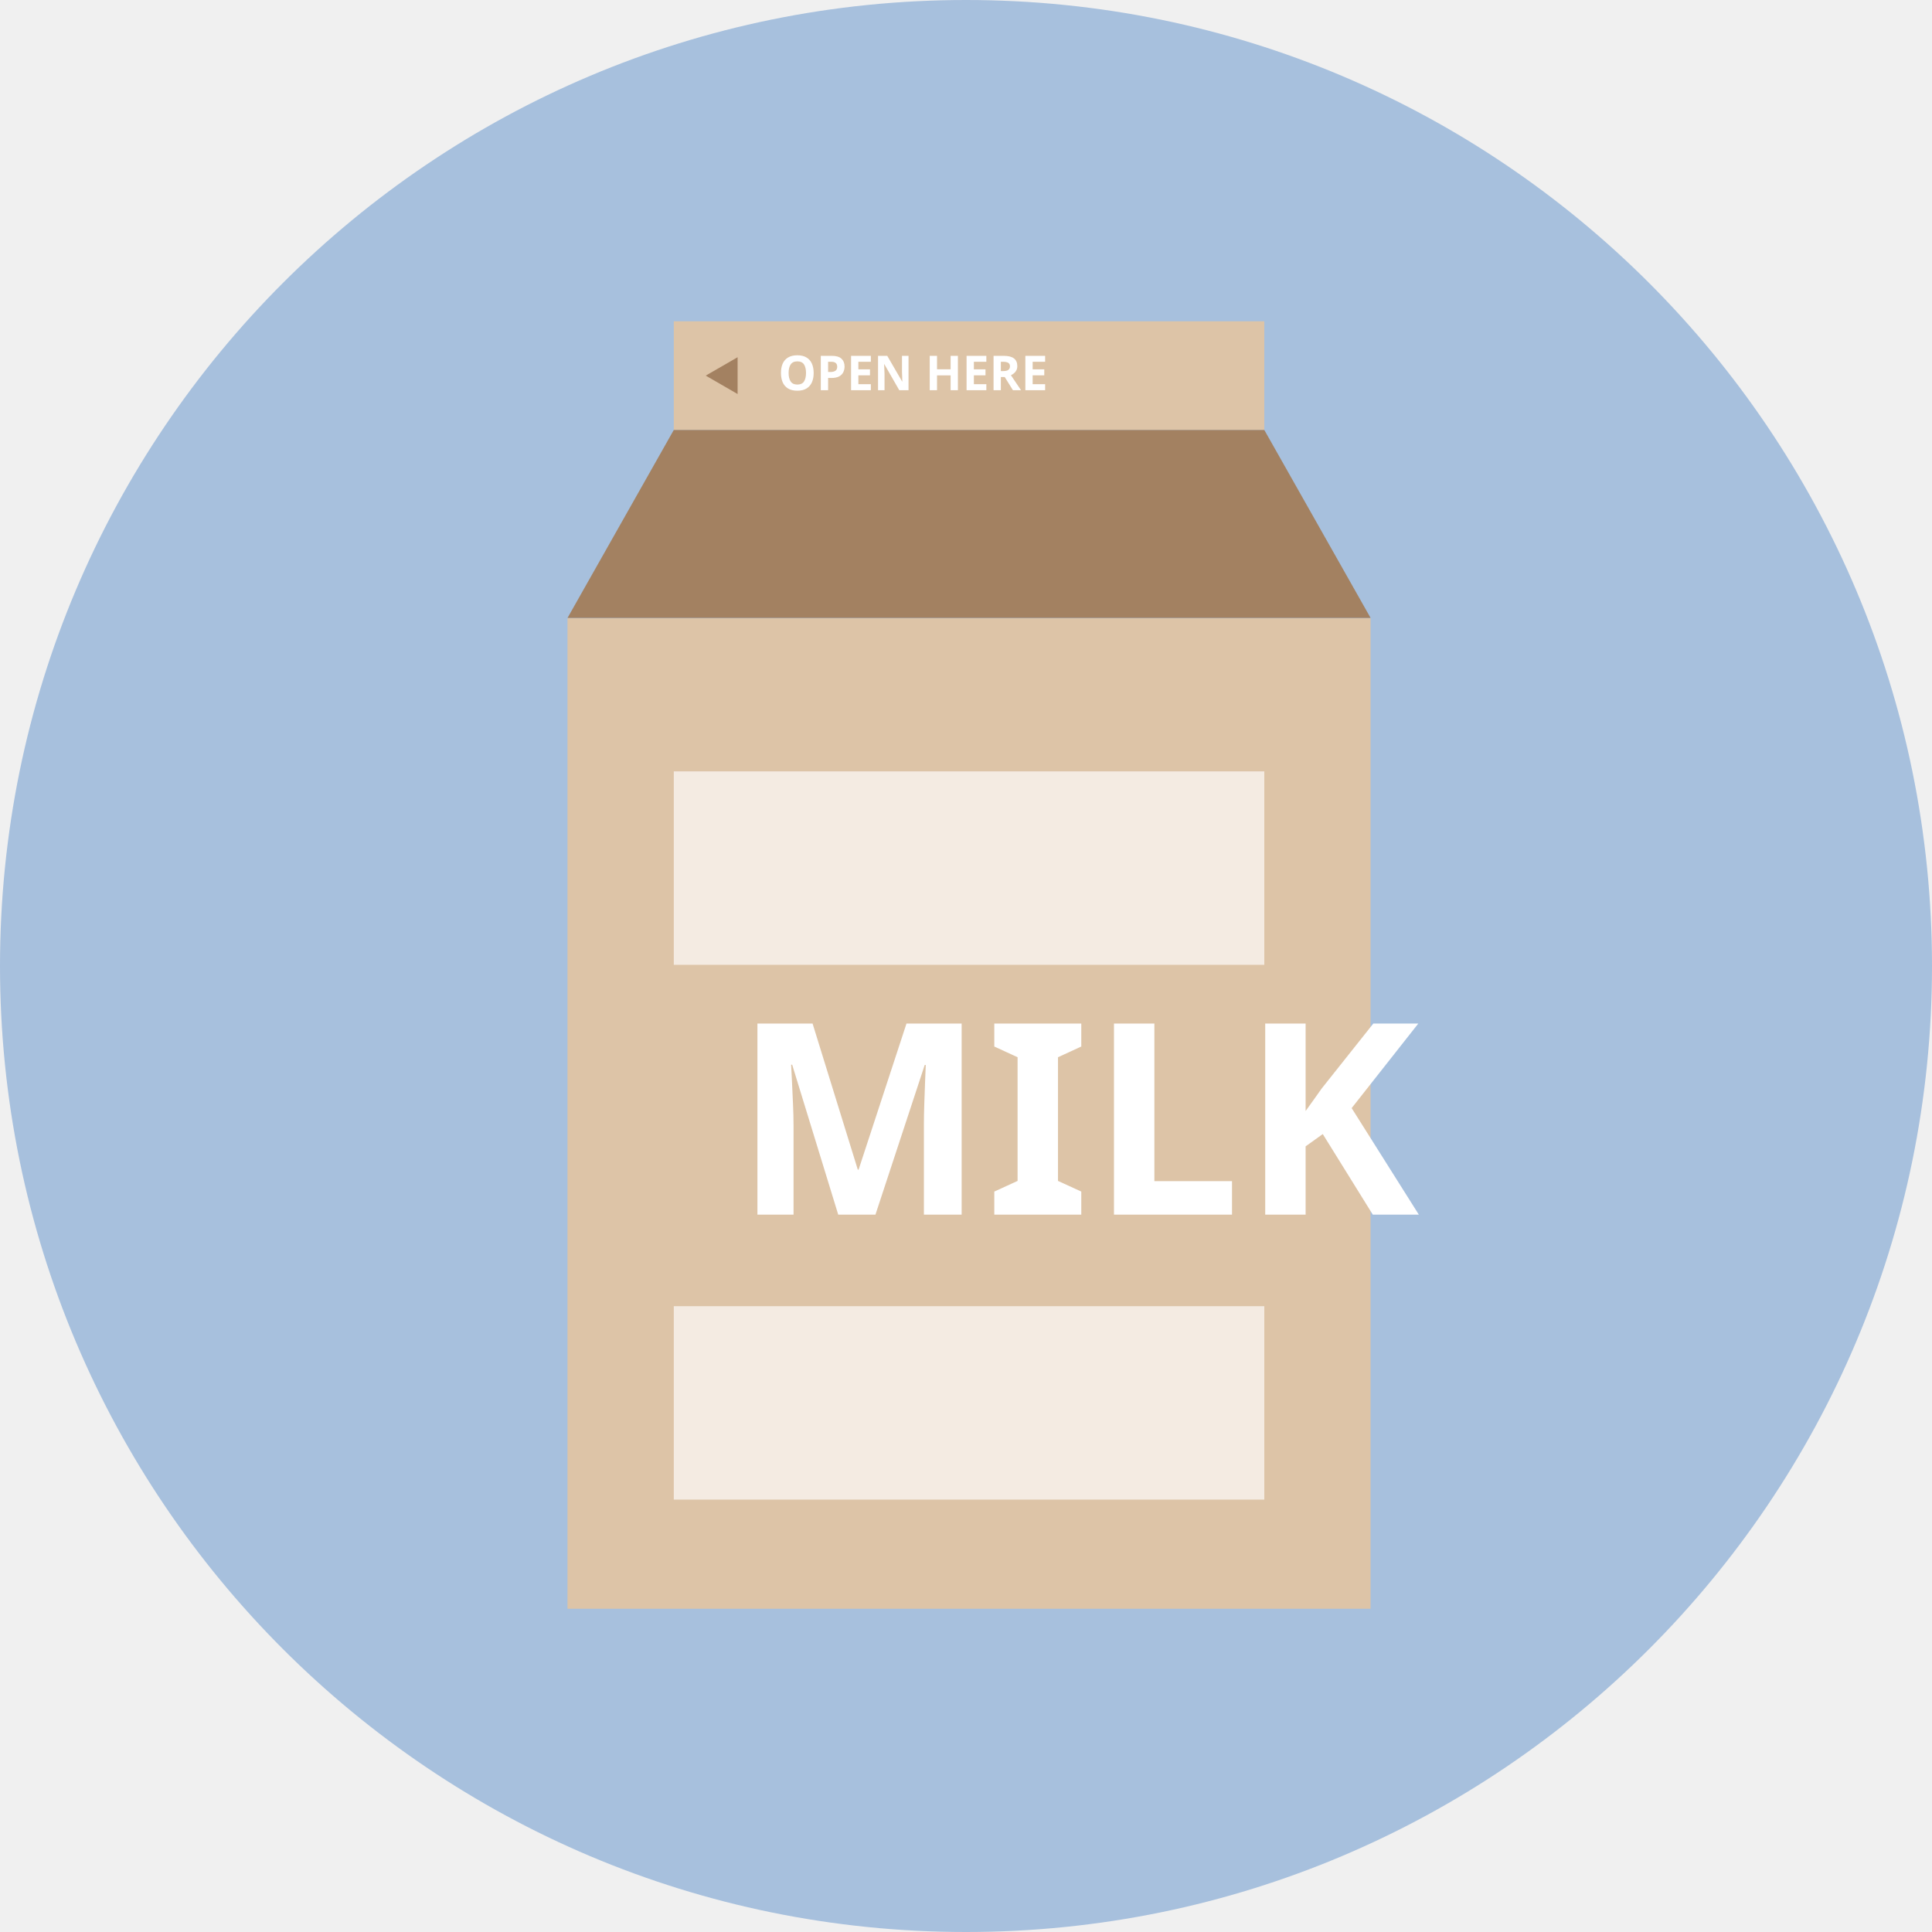
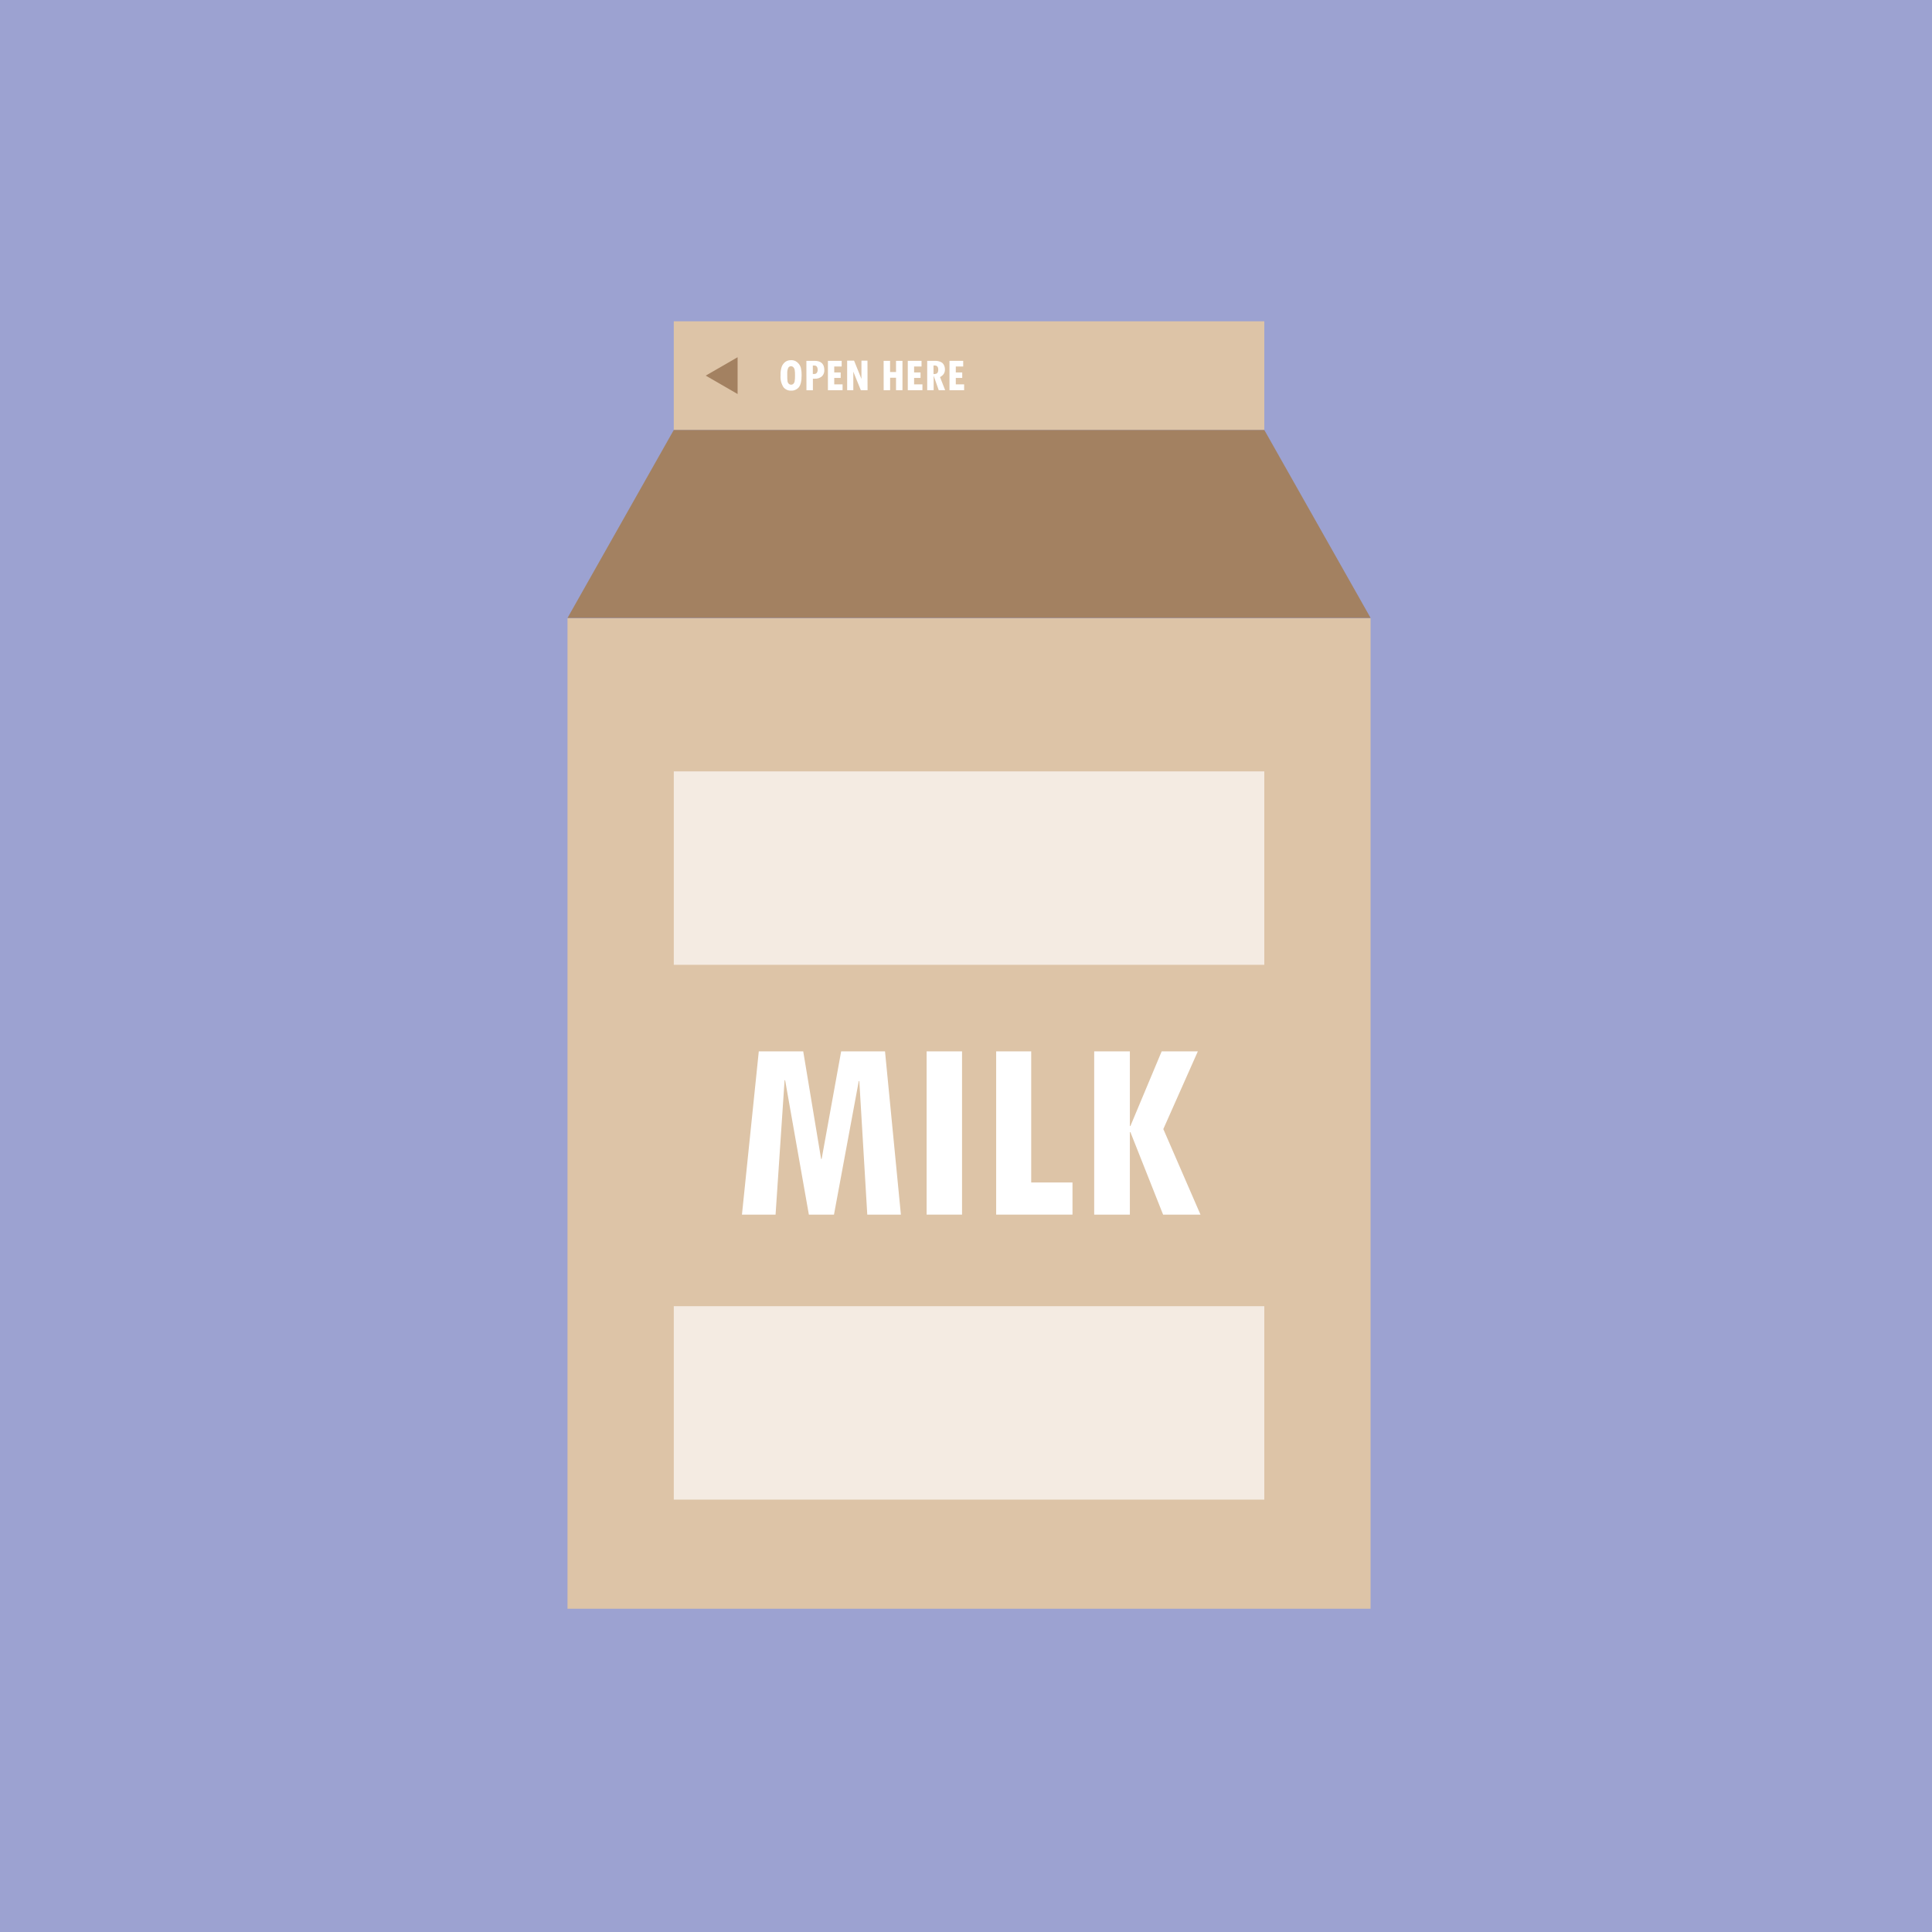
<svg xmlns="http://www.w3.org/2000/svg" viewBox="0 0 600 600">
  <defs>
-     <style>.cls-1{fill:#a7c0dd;}.cls-2{fill:#ddc4a7;}.cls-3{fill:#f4ebe2;}.cls-4{fill:#a38161;}.cls-5{font-size:14.96px;}.cls-5,.cls-6{fill:#fff;font-family:TwCenMT-CondensedBold, Tw Cen MT Condensed;font-weight:700;}.cls-6{font-size:83.13px;}</style>
+     <style>.cls-1{fill:#9ca2d1;}.cls-2{fill:#ddc4a7;}.cls-3{fill:#f4ebe2;}.cls-4{fill:#a38161;}.cls-5{fill:#fff;}</style>
  </defs>
  <g id="Layer_2" data-name="Layer 2">
-     <g id="Milk">
-       <g id="circle">
-         <circle class="cls-1" cx="300" cy="300" r="300" />
+     <g id="milk">
+       <rect id="bg" class="cls-1" width="600" height="600" />
+       <g id="icon">
        <rect class="cls-2" x="176.24" y="192.01" width="249.4" height="307.6" />
        <rect class="cls-3" x="209.25" y="239.56" width="183.39" height="60.07" />
        <rect class="cls-3" x="209.25" y="405.65" width="183.39" height="60.07" />
        <rect class="cls-2" x="209.25" y="99.78" width="183.39" height="33.75" />
        <polygon class="cls-4" points="425.65 191.9 176.25 191.9 209.25 133.53 392.64 133.53 425.65 191.9" />
-         <text class="cls-5" transform="translate(241.66 121.18)">OPEN HERE</text>
+         <path class="cls-5" d="M242.41,116.57a7.09,7.09,0,0,1,.41-2.82,3.57,3.57,0,0,1,1.11-1.4,2.91,2.91,0,0,1,1.74-.49,2.83,2.83,0,0,1,1.4.29,3.22,3.22,0,0,1,1,.84,3.34,3.34,0,0,1,.67,1.36,9,9,0,0,1,.21,2.16c0,1.84-.3,3.11-.91,3.81a3,3,0,0,1-2.37,1,2.91,2.91,0,0,1-2.37-1.08A6,6,0,0,1,242.41,116.57Zm2.08-.55v.58a12.45,12.45,0,0,0,.09,1.9,1.3,1.3,0,0,0,.41.72,1.13,1.13,0,0,0,.74.26,1,1,0,0,0,.64-.26,1.39,1.39,0,0,0,.41-.78,9.47,9.47,0,0,0,.12-1.85,9.73,9.73,0,0,0-.1-1.71,1.55,1.55,0,0,0-.4-.82,1,1,0,0,0-.73-.32.92.92,0,0,0-.9.55A3.93,3.93,0,0,0,244.49,116Z" />
+         <path class="cls-5" d="M250.43,112.06H253c2,0,3,1,3,2.85a2.53,2.53,0,0,1-.78,2,3.16,3.16,0,0,1-2.19.7h-.58v3.59h-2Zm2,4.09h.4a1,1,0,0,0,.81-.33,1.44,1.44,0,0,0,.29-.95q0-1.35-1.05-1.35h-.45Z" />
+         <path class="cls-5" d="M261.67,121.18h-4.55v-9.12h4.27v1.76h-2.31v1.85h2v1.7h-2v2h2.59Z" />
+         <path class="cls-5" d="M269.43,121.18h-2.09L265,115.42h0v5.76h-1.91V112h2.15l2.29,5.67h0V112h1.87Z" />
+         <path class="cls-5" d="M274.42,112.06h2v3.48h1.85v-3.48h2v9.12h-2v-3.86h-1.84v3.86h-2Z" />
+         <path class="cls-5" d="M286.47,121.18h-4.55v-9.12h4.27v1.76h-2.31v1.85h2v1.7h-2v2h2.59Z" />
+         <path class="cls-5" d="M293.53,121.18h-2l-1.58-4.51h0v4.51h-2v-9.12h2.57a4.16,4.16,0,0,1,1.53.3,2,2,0,0,1,1.09,1,3,3,0,0,1,.32,1.35,2.45,2.45,0,0,1-.36,1.39,3.1,3.1,0,0,1-1.17,1Zm-3.62-5c.64,0,1-.12,1.21-.37a1.67,1.67,0,0,0,.26-1c0-.87-.36-1.3-1.07-1.3h-.4Z" />
+         <path class="cls-5" d="M299.42,121.18h-4.55v-9.12h4.26v1.76h-2.3v1.85h2v1.7h-2v2h2.59Z" />
        <polygon class="cls-4" points="219.17 116.65 229.07 122.37 229.07 110.94 219.17 116.65" />
-         <text class="cls-6" transform="translate(227.74 377.21)">MILK</text>
+         <path class="cls-5" d="M279.78,377.21H269.34l-2.47-41.48h-.17L259,377.21H251.2l-7.37-41.73h-.17l-2.8,41.73H230.42l5.23-50.7h13.8L255,359.92h.17l6.06-33.41h13.62Z" />
+         <path class="cls-5" d="M287.77,326.51h11v50.7h-11Z" />
+         <path class="cls-5" d="M333.07,377.21h-23.7v-50.7h10.88v40.72h12.82Z" />
+         <path class="cls-5" d="M372.82,377.21H361.21L351.06,351.6h-.17v25.61H339.81v-50.7h11.08v23.18h.17l9.71-23.18H372l-10.72,24.13Z" />
      </g>
    </g>
  </g>
</svg>
